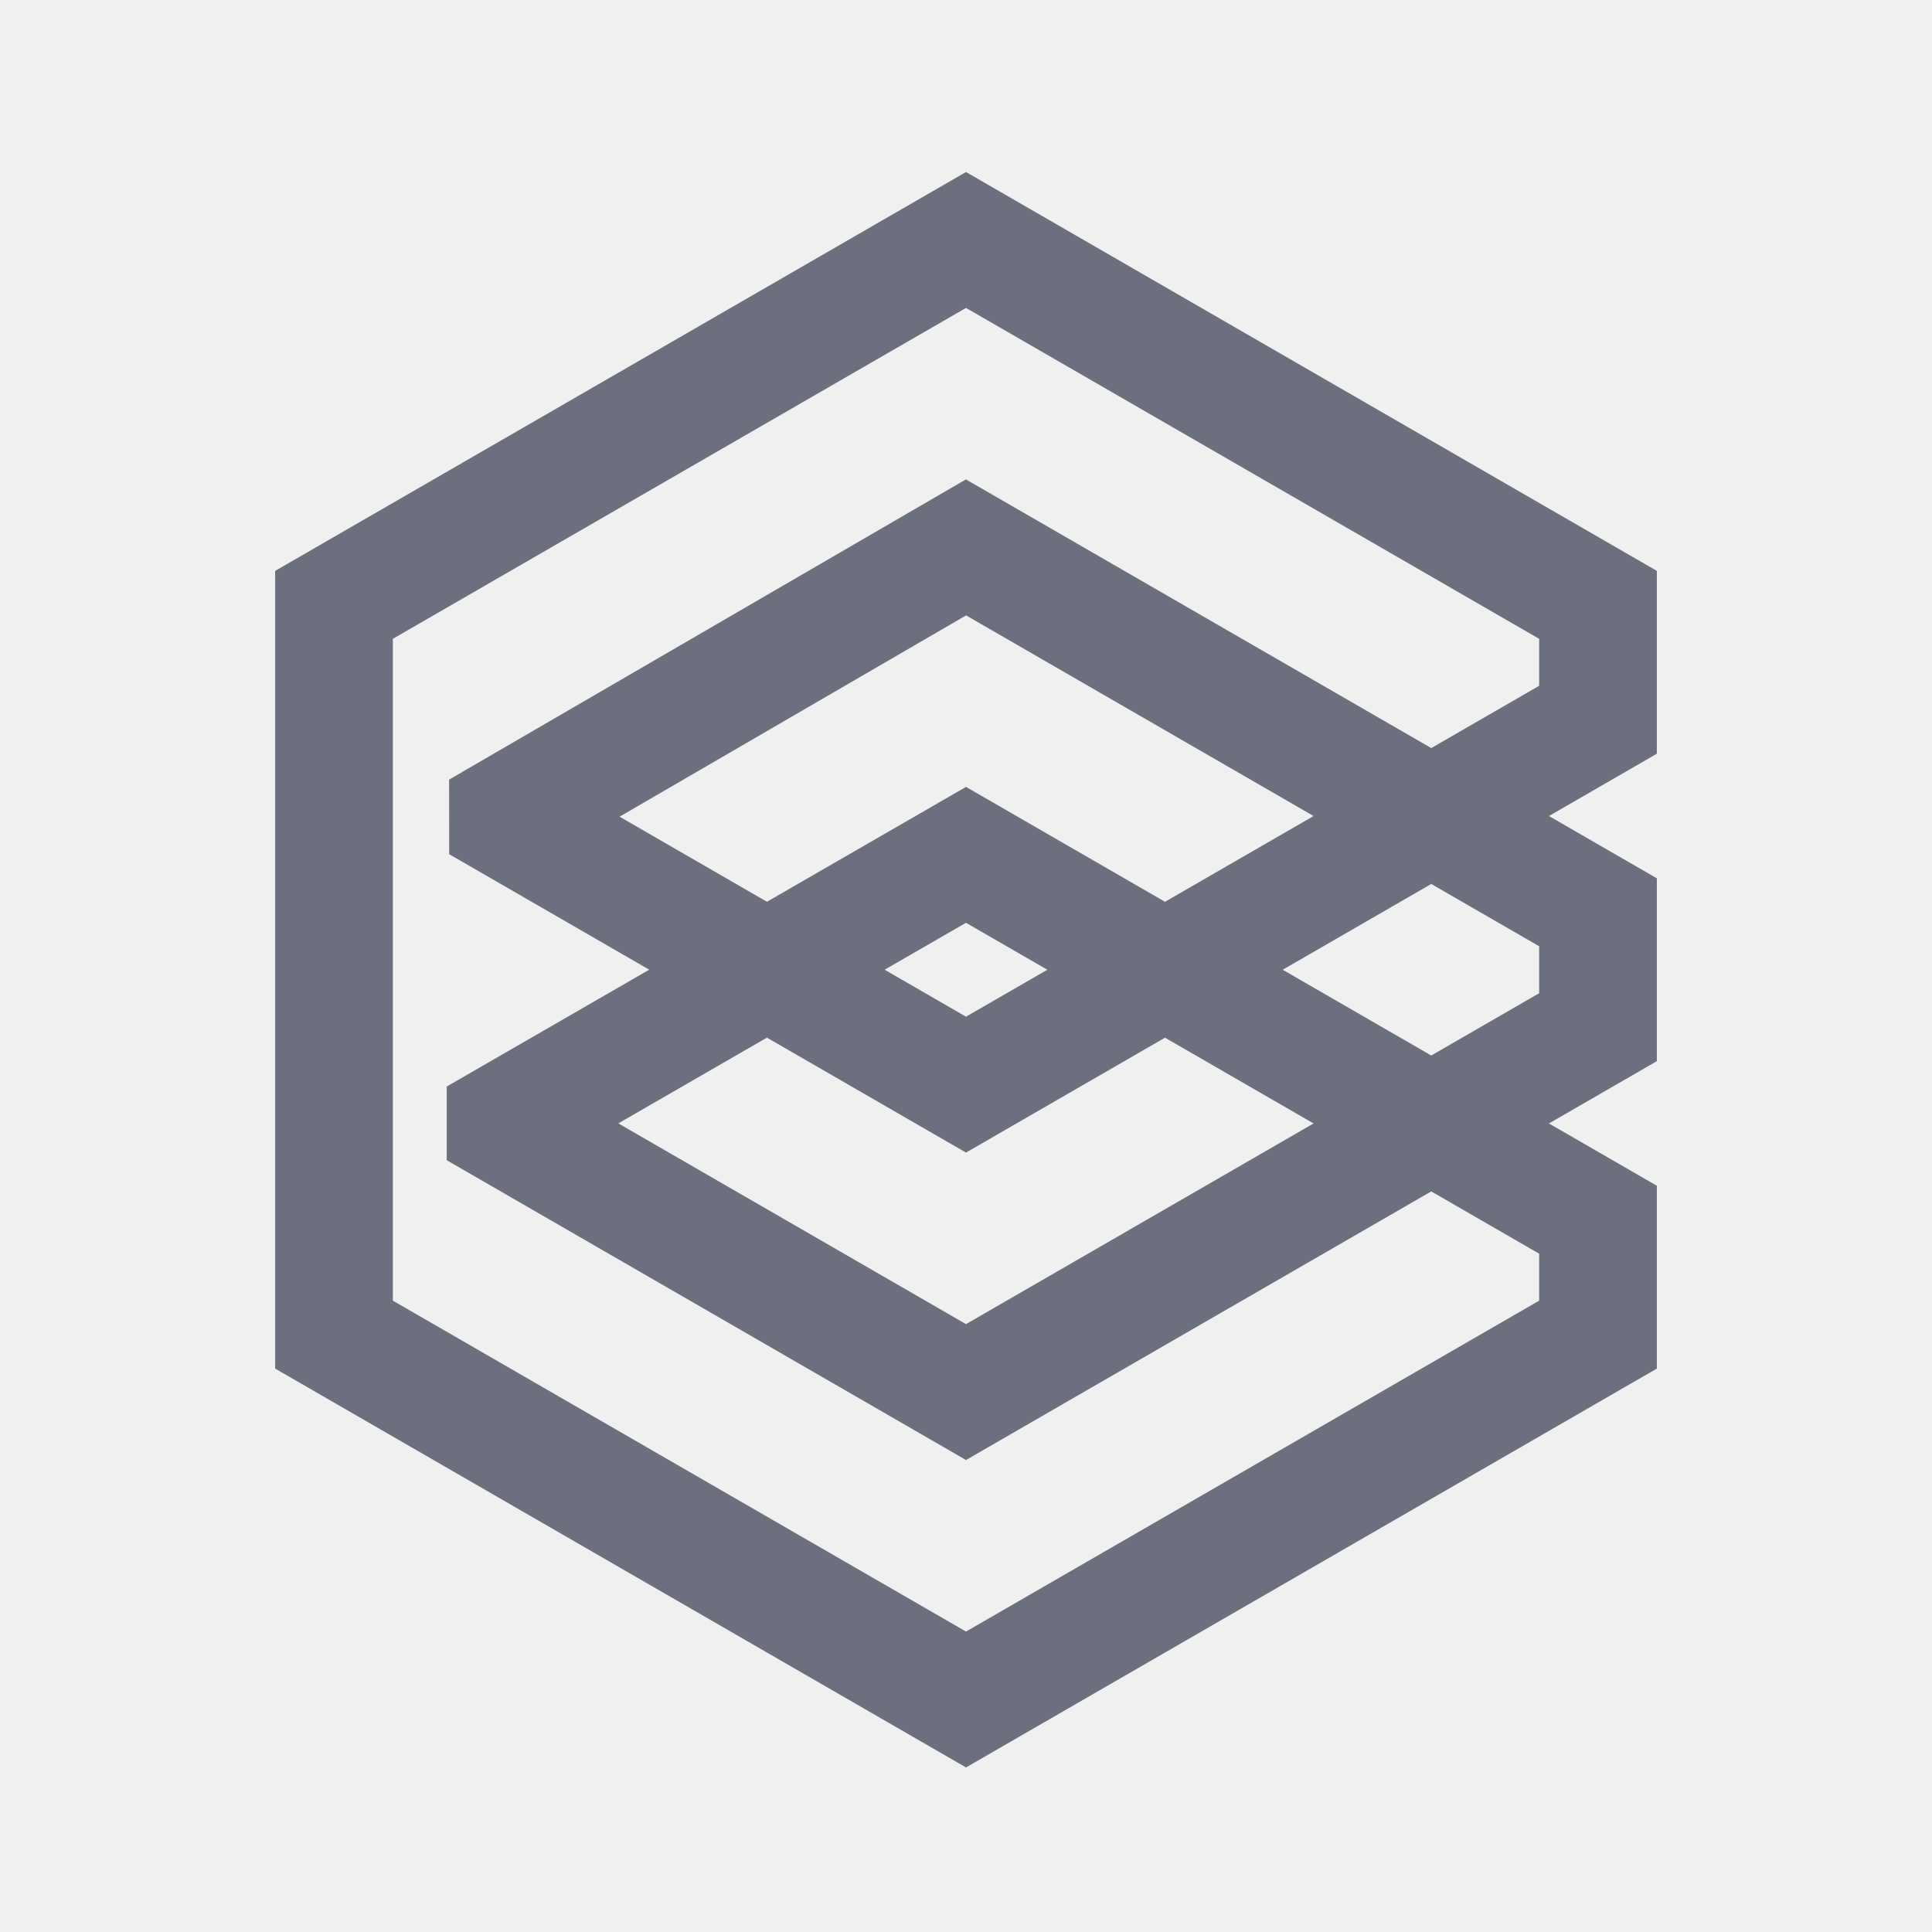
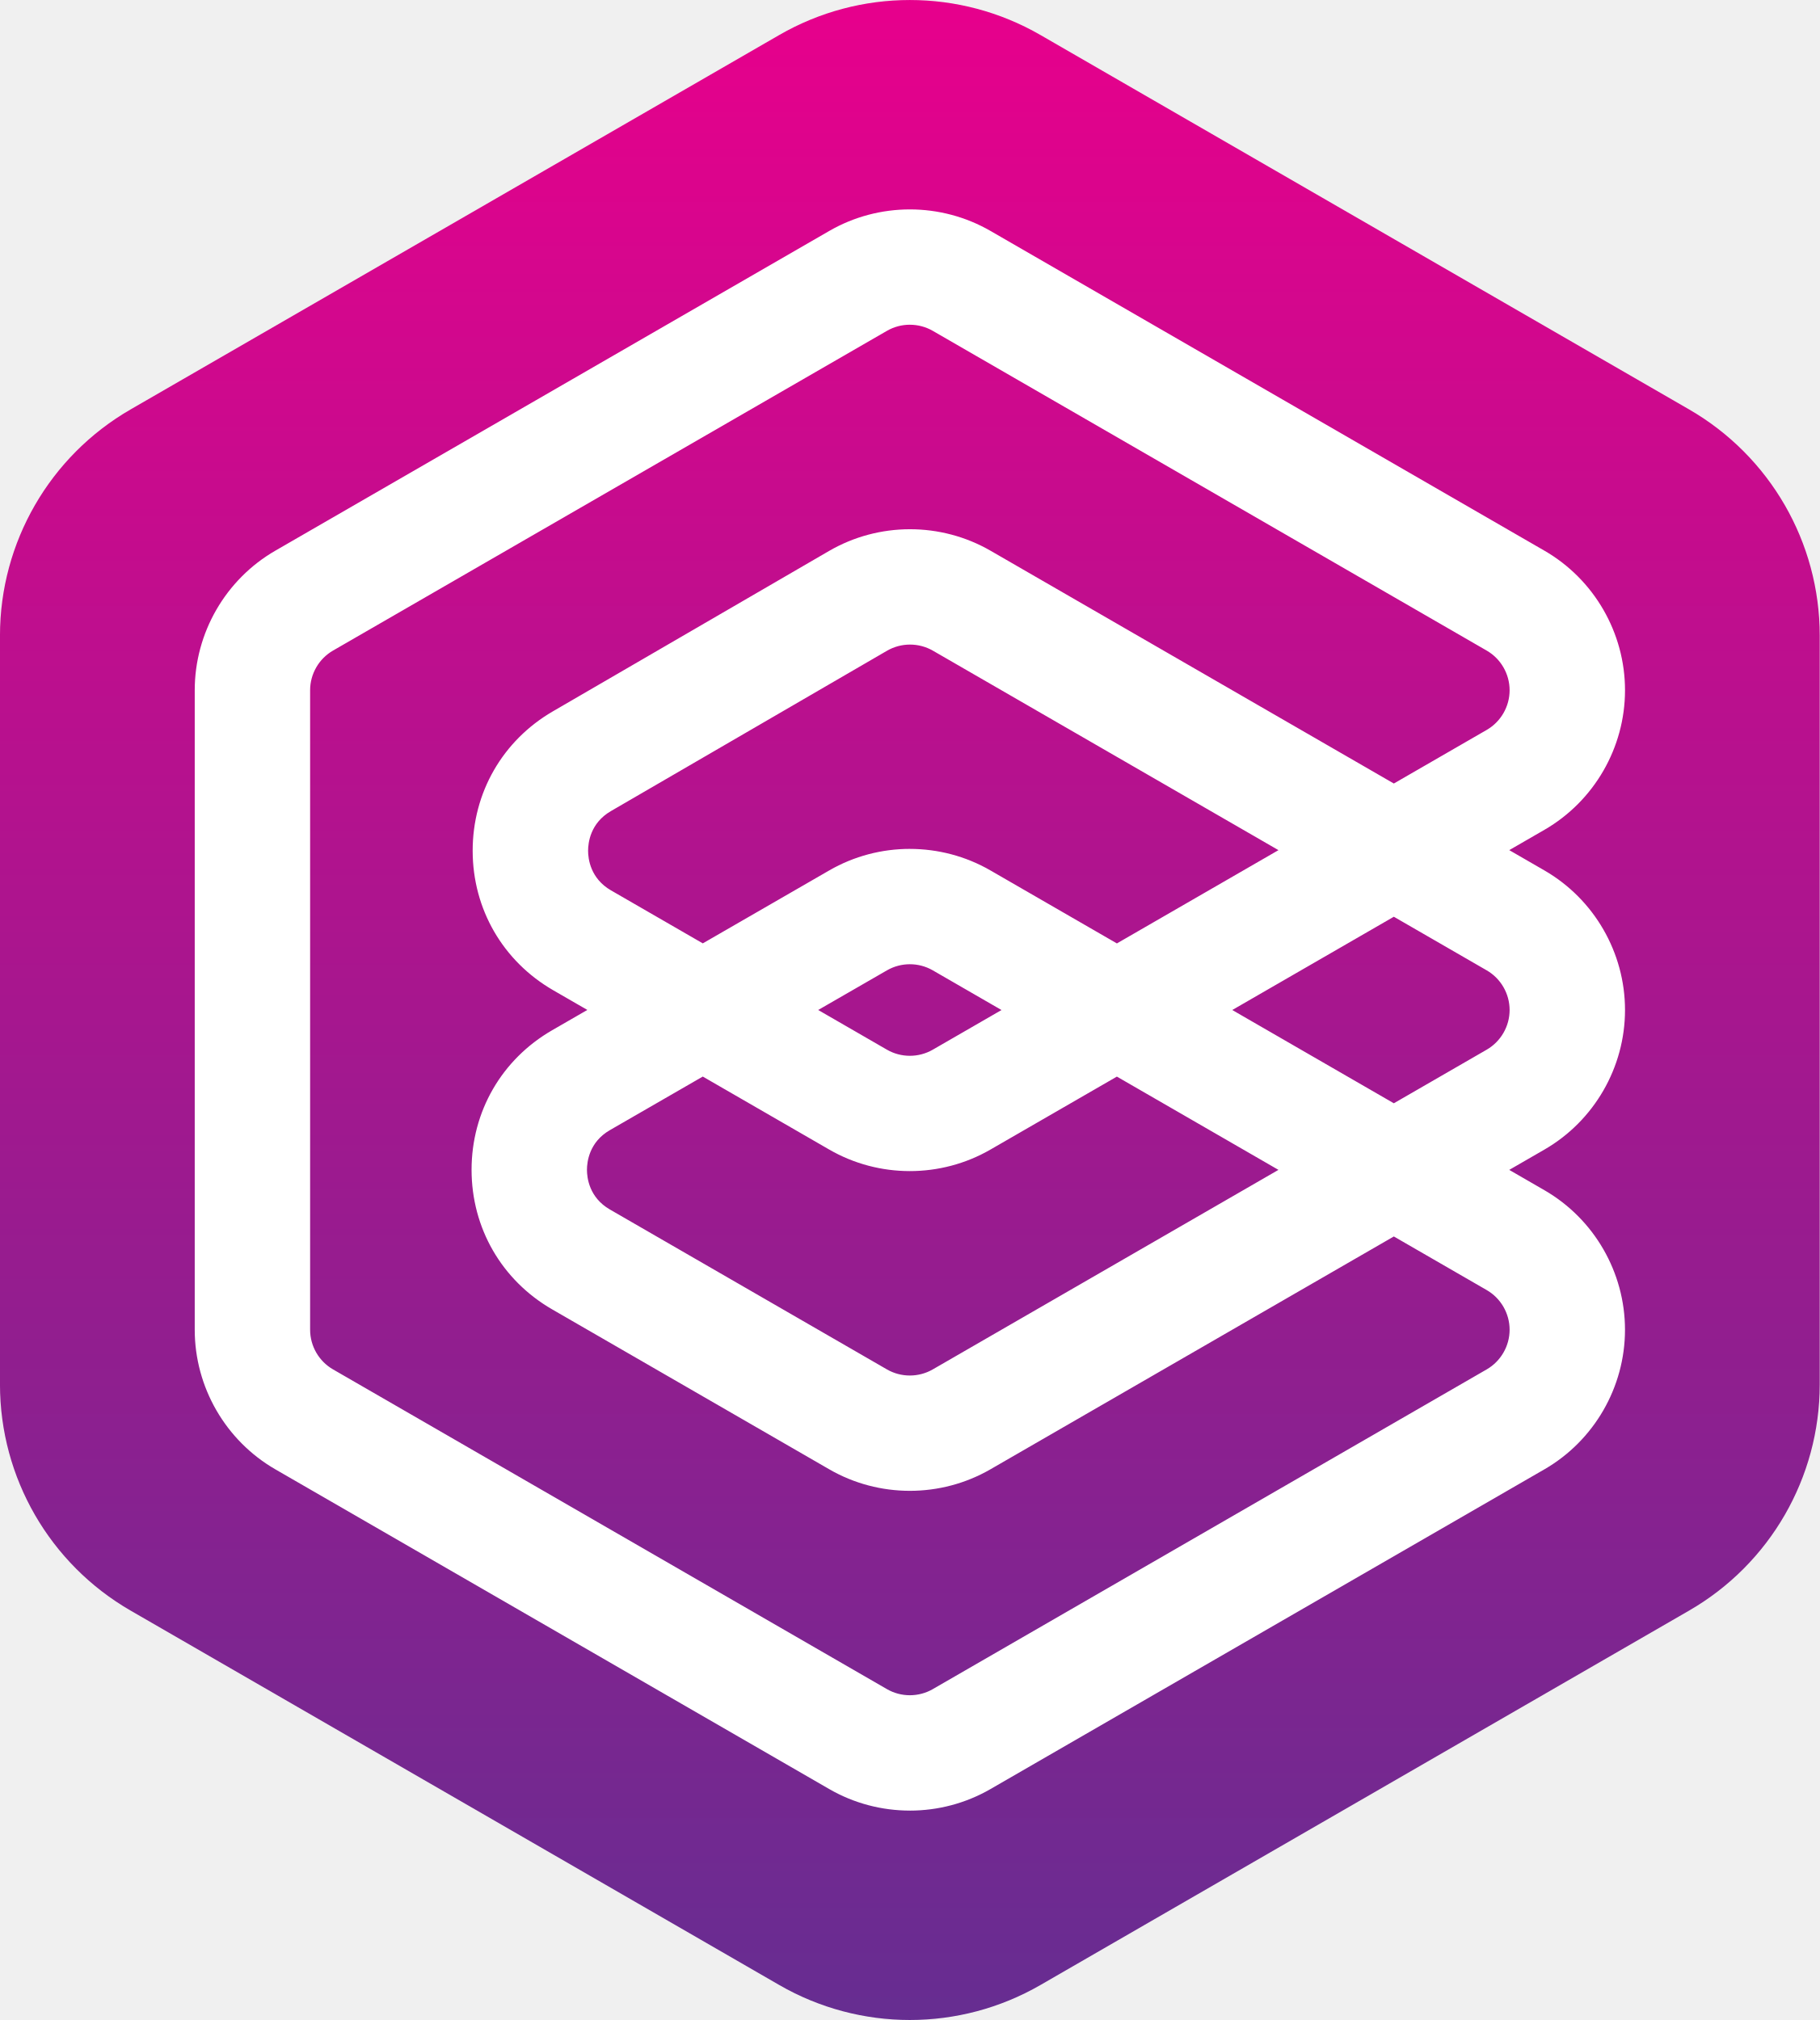
- <svg xmlns="http://www.w3.org/2000/svg" width="16" height="16" viewBox="0 0 197 197" fill="none">
-   <path d="M51.553 114.84L98.5 141.945L162.943 104.739V93.023L98.5 55.817L51.798 82.946L51.799 83.634L98.5 110.597L162.943 73.391V61.675L98.5 24.469L34.057 61.675V136.087L98.5 173.293L162.943 136.087V124.372L98.5 87.165L51.553 114.254L51.553 114.84Z" stroke="#6C707E" stroke-width="12" stroke-miterlimit="10" />
+ <svg xmlns="http://www.w3.org/2000/svg" viewBox="0 0 102.7 114.027">
+   <linearGradient id="a" gradientUnits="userSpaceOnUse" x1="51.35" x2="51.35" y1="114.027" y2="0">
+     <stop offset="0" stop-color="#662d91" />
+     <stop offset="1" stop-color="#e7008c" />
+   </linearGradient>
+   <path d="m102.7 78.15v-42.272c0-5.267-2.81-10.133-7.371-12.766l-36.609-21.136c-4.561-2.633-10.18-2.633-14.741 0l-36.609 21.136c-4.561 2.633-7.371 7.5-7.371 12.766v42.272c0 5.267 2.81 10.133 7.371 12.766l36.609 21.136c4.561 2.633 10.18 2.633 14.741 0l36.609-21.136c4.561-2.633 7.371-7.5 7.371-12.766z" fill="url(#a)" />
+   <path d="m51.35 102.206c-1.573 0-3.146-.405-4.549-1.215l-31.262-18.049c-2.806-1.62-4.549-4.639-4.549-7.879v-36.099c0-3.24 1.743-6.259 4.549-7.879l31.263-18.049c2.806-1.62 6.292-1.62 9.098 0l31.262 18.049c2.806 1.62 4.549 4.639 4.549 7.879 0 3.24-1.743 6.259-4.549 7.879l-1.984 1.146 1.984 1.146c2.806 1.62 4.549 4.639 4.549 7.879s-1.743 6.259-4.549 7.879l-1.985 1.146 1.984 1.146c2.806 1.62 4.549 4.639 4.549 7.879s-1.743 6.259-4.549 7.879l-31.263 18.049c-1.403.81-2.976 1.215-4.549 1.215zm0-83.876c-.447 0-.894.115-1.293.345l-31.262 18.049c-.797.46-1.293 1.319-1.293 2.239v36.099c0 .921.495 1.779 1.293 2.239l31.262 18.049c.797.46 1.788.46 2.586 0l31.262-18.049c.797-.46 1.293-1.319 1.293-2.239s-.495-1.779-1.293-2.239l-5.241-3.026-22.766 13.144c-2.806 1.62-6.292 1.62-9.098 0l-15.637-9.028c-2.849-1.645-4.549-4.591-4.549-7.88.001-3.29 1.702-6.235 4.551-7.879l1.983-1.144-1.923-1.11c-2.844-1.642-4.545-4.583-4.549-7.867-.004-3.284 1.688-6.23 4.528-7.879l15.584-9.052c2.81-1.632 6.304-1.637 9.119-.012l22.757 13.139 5.241-3.026c.798-.46 1.293-1.319 1.293-2.239s-.495-1.779-1.293-2.239l-31.262-18.049c-.399-.23-.846-.345-1.293-.345zm-11.688 42.441-5.242 3.024c-1.167.673-1.293 1.79-1.294 2.239 0 .449.126 1.566 1.293 2.24l15.637 9.028c.797.46 1.788.46 2.586 0l19.51-11.264-9.119-5.265-7.135 4.119c-2.806 1.62-6.292 1.62-9.098 0l-7.139-4.122zm29.883-3.757 9.119 5.265 5.241-3.026c.797-.46 1.293-1.319 1.293-2.239s-.495-1.779-1.293-2.239l-5.241-3.026-9.119 5.265zm-23.369-.001 3.881 2.241c.797.46 1.788.46 2.586 0l3.879-2.239-3.879-2.24c-.797-.46-1.788-.46-2.585-0zm5.173-9.093c1.573 0 3.146.405 4.549 1.215l7.136 4.12 9.119-5.265-19.501-11.259c-.8-.461-1.793-.46-2.592.003l-15.583 9.052c-1.163.676-1.287 1.791-1.287 2.239s.128 1.563 1.293 2.236l5.181 2.991 7.139-4.119c1.402-.809 2.975-1.214 4.547-1.214z" fill="#fff" />
</svg>
